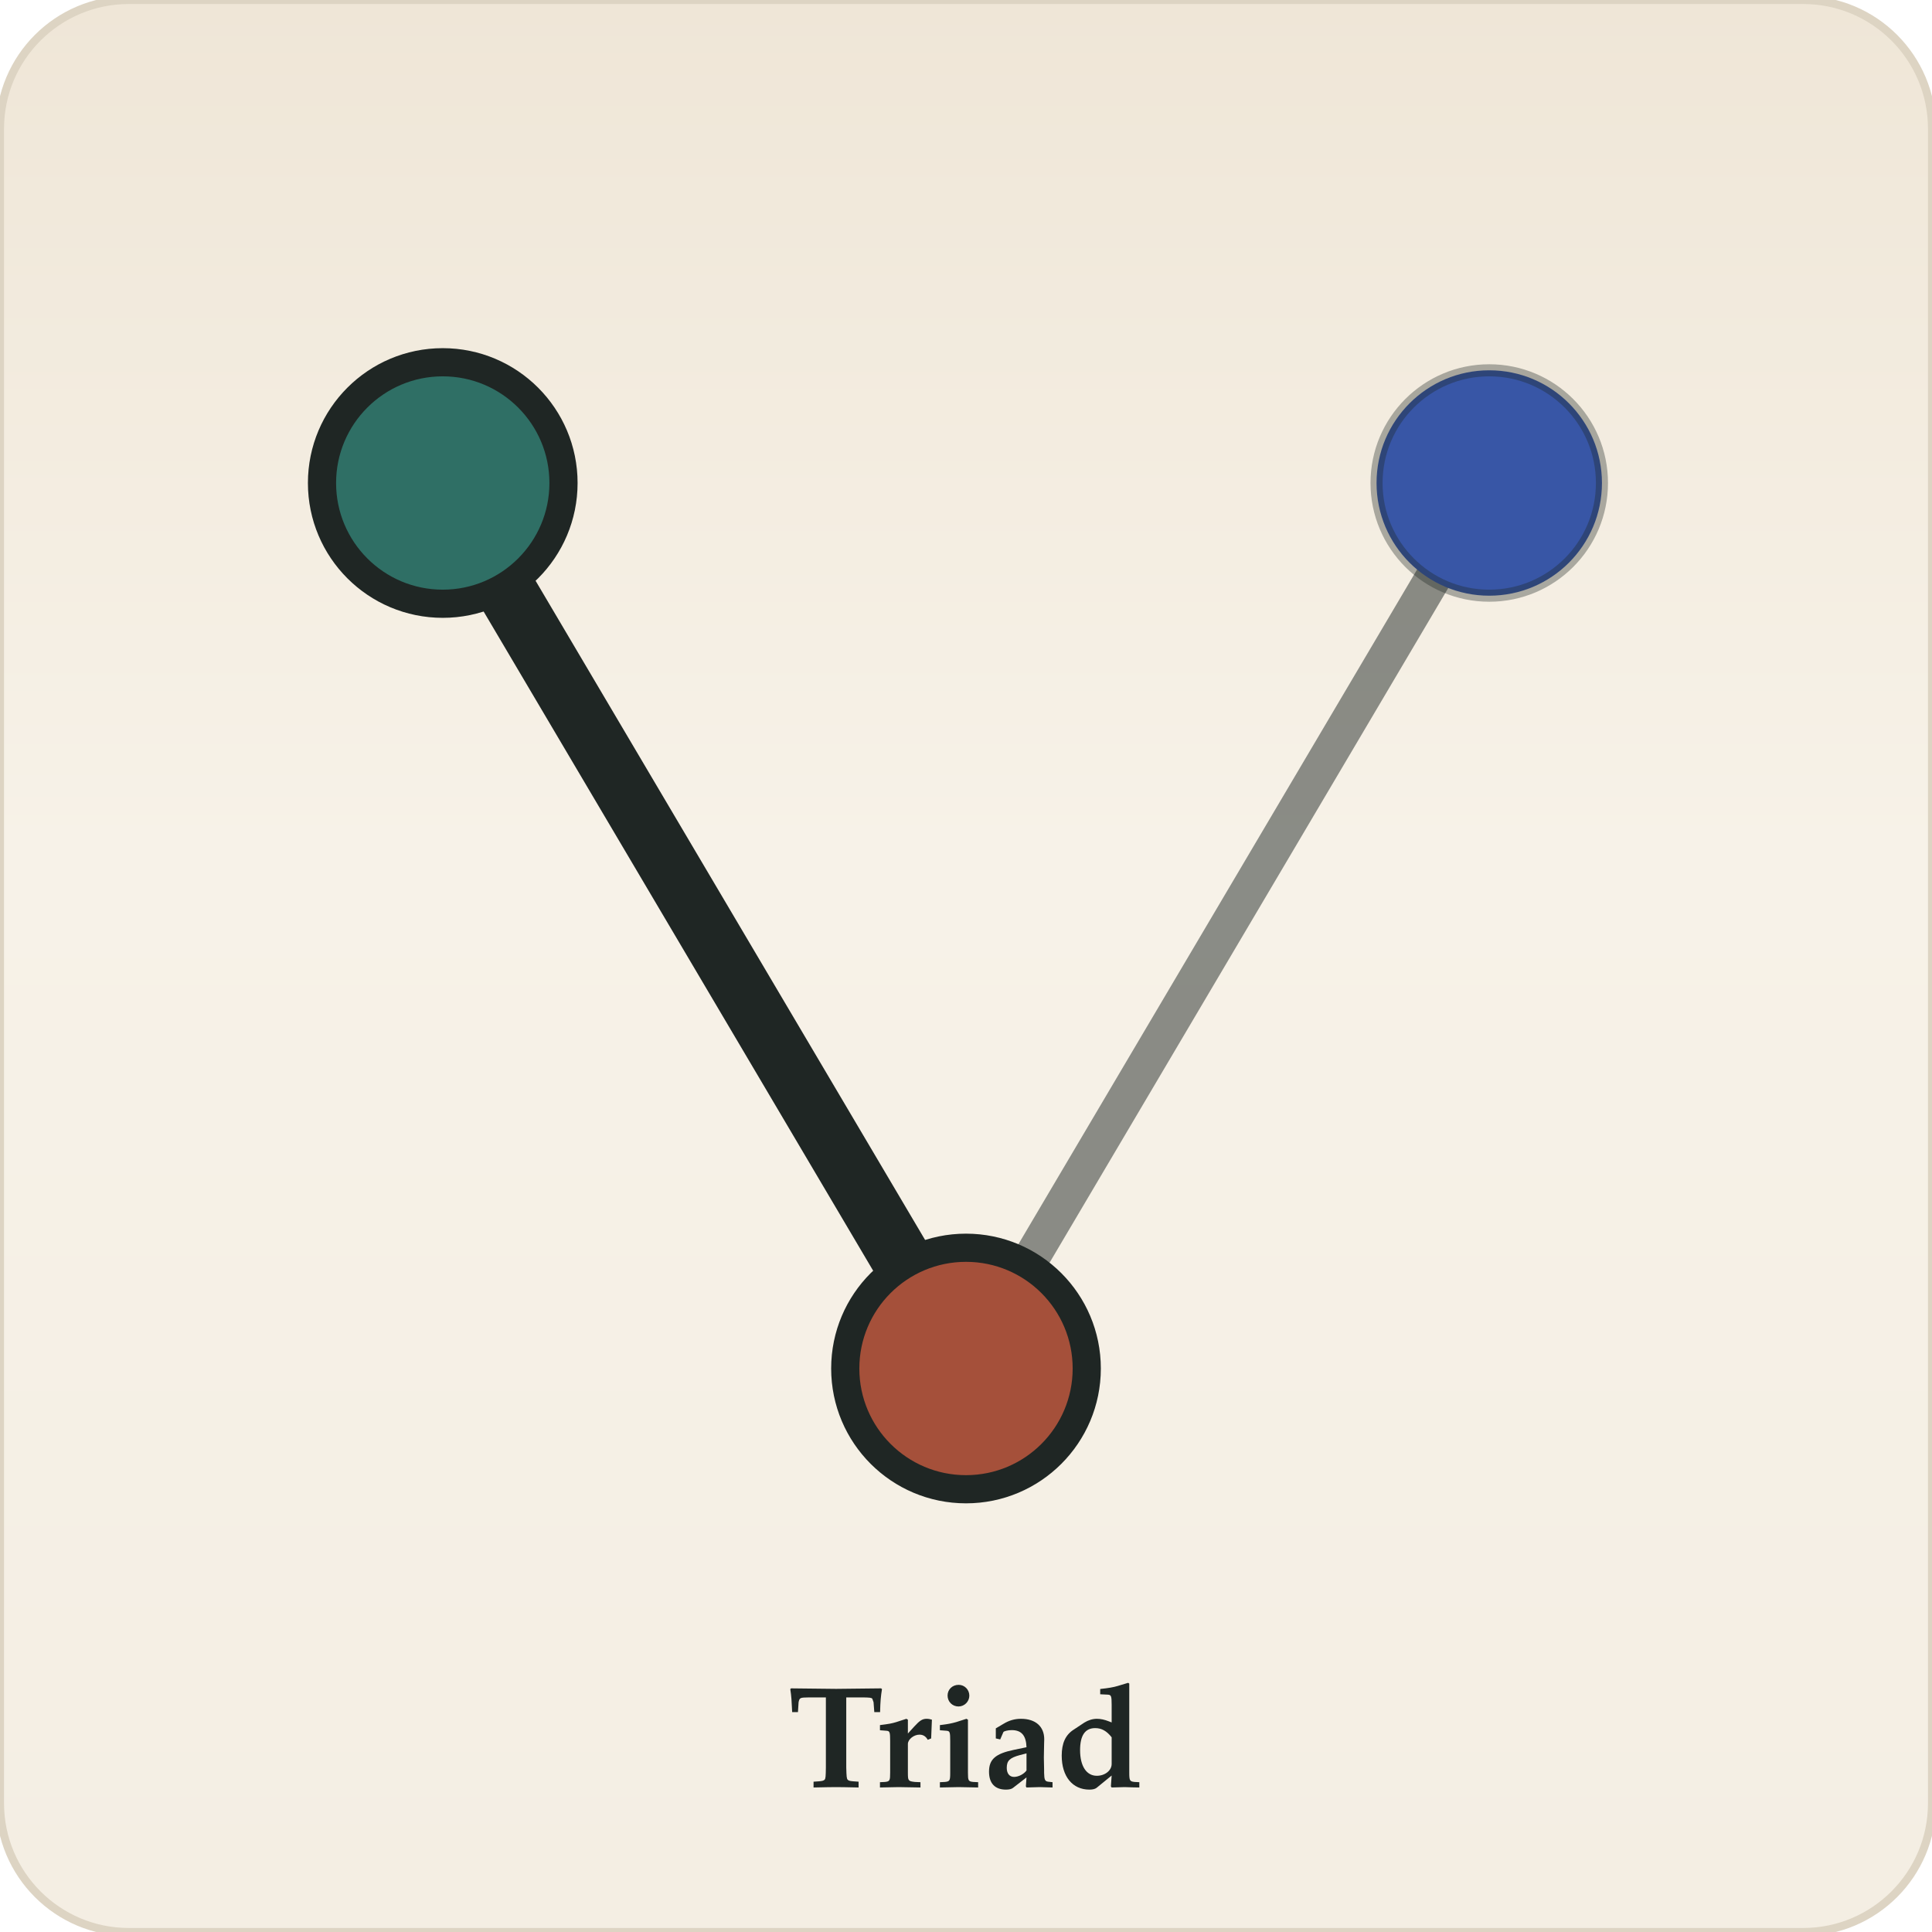
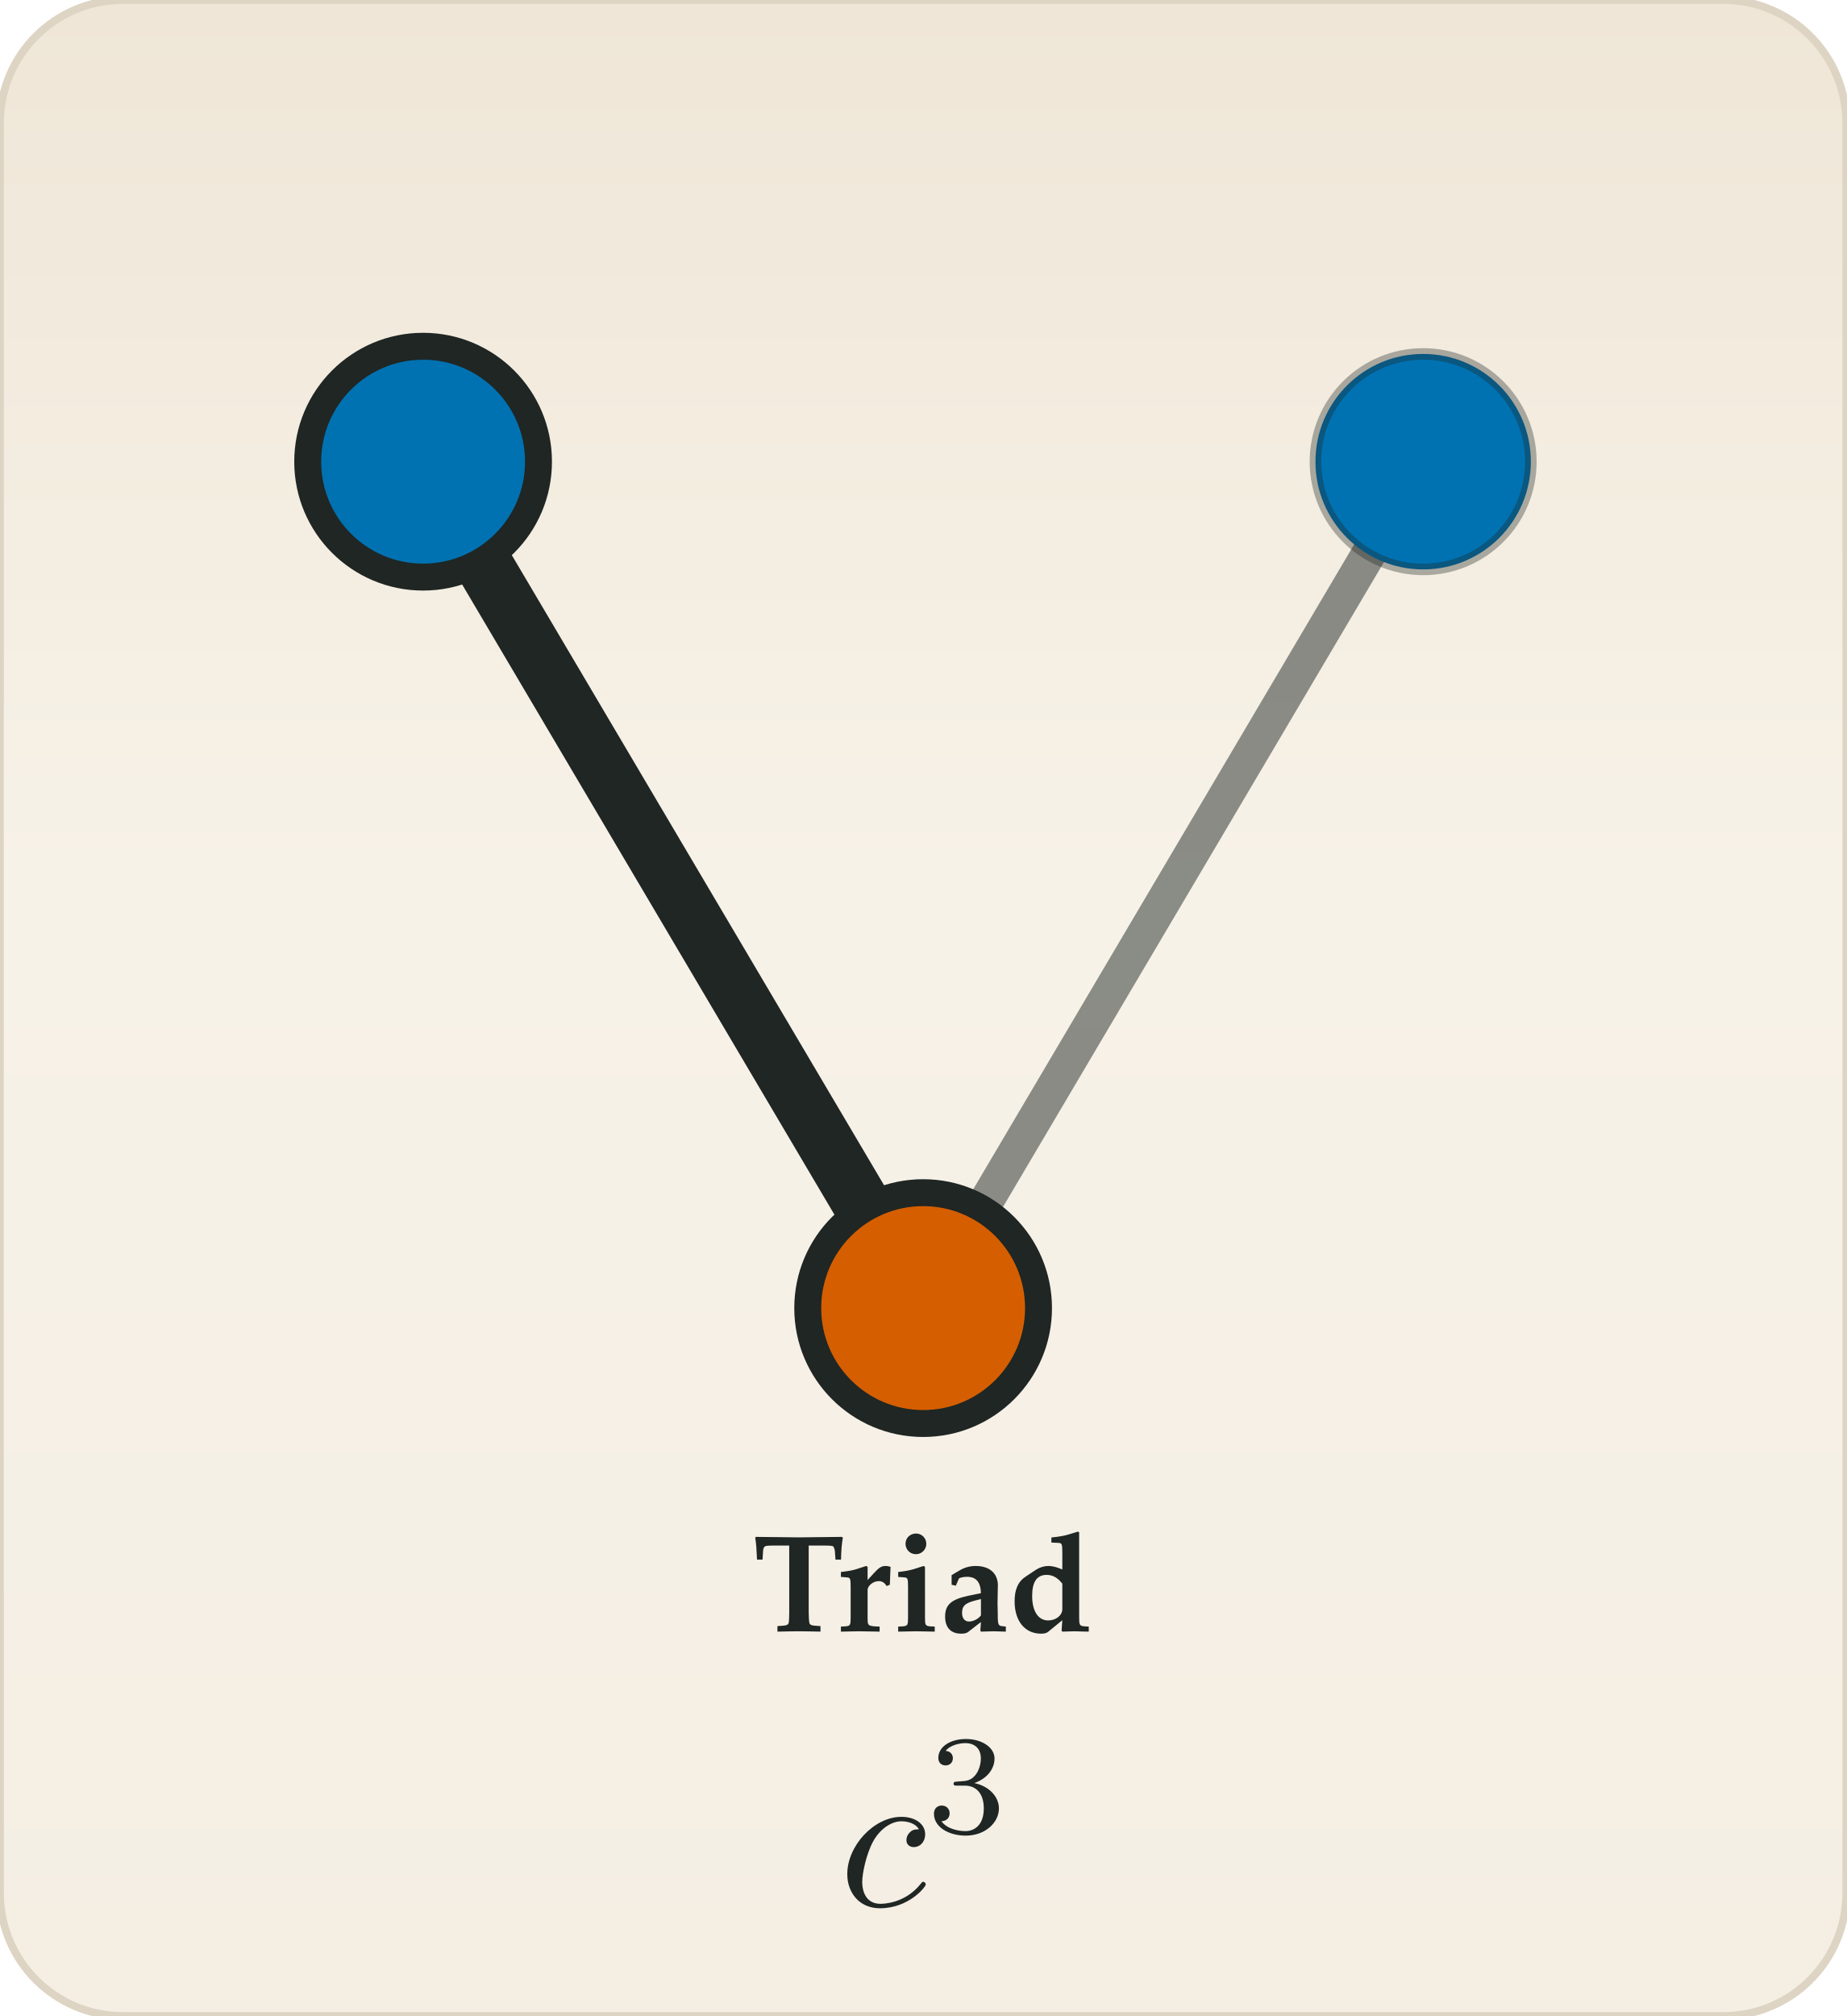
- <svg xmlns="http://www.w3.org/2000/svg" viewBox="0 0 240 240" width="240" height="240" role="img" aria-label="Triad (orbit 0)">
+ <svg xmlns="http://www.w3.org/2000/svg" xmlns:xlink="http://www.w3.org/1999/xlink" viewBox="0 0 240 262" width="240" height="262" role="img" aria-label="Triad (orbit 0)">
  <defs>
-     <linearGradient id="paper" x1="0" y1="0" x2="0" y2="240" gradientUnits="userSpaceOnUse">
+     <linearGradient id="paper" x1="0" y1="0" x2="0" y2="262" gradientUnits="userSpaceOnUse">
      <stop offset="0" stop-color="#efe6d7" />
      <stop offset="0.44" stop-color="#f7f2e8" />
      <stop offset="1" stop-color="#f4eee3" />
    </linearGradient>
  </defs>
-   <rect width="240" height="240" rx="16" fill="url(#paper)" stroke="#ddd4c3" stroke-width="1" />
+   <rect width="240" height="262" rx="16" fill="url(#paper)" stroke="#ddd4c3" stroke-width="1" />
  <line x1="120.0" y1="170.0" x2="185.0" y2="60.0" stroke="#1f2624" stroke-opacity="0.5" stroke-width="4.5" stroke-linecap="round" />
  <line x1="55.0" y1="60.0" x2="120.0" y2="170.0" stroke="#1f2624" stroke-width="7.5" stroke-linecap="round" />
-   <circle cx="55.0" cy="60.0" r="15" fill="#2f6f65" stroke="#1f2624" stroke-width="3.5" stroke-opacity="1.0" />
-   <circle cx="120.0" cy="170.0" r="15" fill="#a5503a" stroke="#1f2624" stroke-width="3.5" stroke-opacity="1.0" />
-   <circle cx="185.0" cy="60.0" r="14" fill="#3856a6" stroke="#1f2624" stroke-width="1.5" stroke-opacity="0.35" />
-   <text x="120.0" y="222" text-anchor="middle" font-family="Iowan Old Style, Palatino Linotype, Book Antiqua, Georgia, serif" font-size="18" font-weight="600" fill="#1f2624">Triad</text>
+   <circle cx="55.0" cy="60.0" r="15" fill="#0072B2" stroke="#1f2624" stroke-width="3.5" stroke-opacity="1.0" />
+   <circle cx="120.0" cy="170.0" r="15" fill="#D55E00" stroke="#1f2624" stroke-width="3.5" stroke-opacity="1.0" />
+   <circle cx="185.0" cy="60.0" r="14" fill="#0072B2" stroke="#1f2624" stroke-width="1.5" stroke-opacity="0.35" />
+   <text x="120.0" y="212" text-anchor="middle" font-family="Iowan Old Style, Palatino Linotype, Book Antiqua, Georgia, serif" font-size="18" font-weight="600" fill="#1f2624">Triad</text>
+   <svg x="110.14" y="226.00" width="19.71" height="22.00" viewBox="-69.599 -70.144 7.487 8.356" overflow="visible">
+     <g fill="#1f2624">
+       <defs>
+         <path id="f0_g1-51" d="M1.904-2.329C2.448-2.329 2.838-1.953 2.838-1.206C2.838-.342 2.336-.084 1.932-.084C1.653-.084 1.039-.16 .746-.572C1.074-.586 1.151-.816 1.151-.962C1.151-1.186 .983-1.346 .767-1.346C.572-1.346 .377-1.227 .377-.941C.377-.286 1.102 .139 1.946 .139C2.915 .139 3.585-.509 3.585-1.206C3.585-1.75 3.138-2.294 2.371-2.455C3.103-2.72 3.368-3.243 3.368-3.668C3.368-4.219 2.734-4.631 1.96-4.631S.593-4.254 .593-3.696C.593-3.459 .746-3.327 .955-3.327C1.172-3.327 1.311-3.487 1.311-3.682C1.311-3.884 1.172-4.031 .955-4.045C1.2-4.352 1.681-4.428 1.939-4.428C2.253-4.428 2.692-4.275 2.692-3.668C2.692-3.375 2.594-3.055 2.413-2.838C2.183-2.573 1.988-2.559 1.639-2.538C1.465-2.525 1.451-2.525 1.416-2.518C1.402-2.518 1.346-2.504 1.346-2.427C1.346-2.329 1.409-2.329 1.527-2.329H1.904Z" />
+         <path id="f0_g0-99" d="M3.945-3.786C3.786-3.786 3.646-3.786 3.507-3.646C3.347-3.497 3.328-3.328 3.328-3.258C3.328-3.019 3.507-2.909 3.696-2.909C3.985-2.909 4.254-3.148 4.254-3.547C4.254-4.035 3.786-4.403 3.078-4.403C1.733-4.403 .408-2.979 .408-1.574C.408-.677 .986 .11 2.022 .11C3.447 .11 4.284-.946 4.284-1.066C4.284-1.126 4.224-1.196 4.164-1.196C4.115-1.196 4.095-1.176 4.035-1.096C3.248-.11 2.162-.11 2.042-.11C1.415-.11 1.146-.598 1.146-1.196C1.146-1.604 1.345-2.57 1.684-3.188C1.993-3.756 2.54-4.184 3.088-4.184C3.427-4.184 3.806-4.055 3.945-3.786Z" />
+       </defs>
+       <g id="f0_page">
+         <use x="-70.007" y="-61.898" xlink:href="#f0_g0-99" />
+         <use x="-65.696" y="-65.513" xlink:href="#f0_g1-51" />
+       </g>
+     </g>
+   </svg>
</svg>
